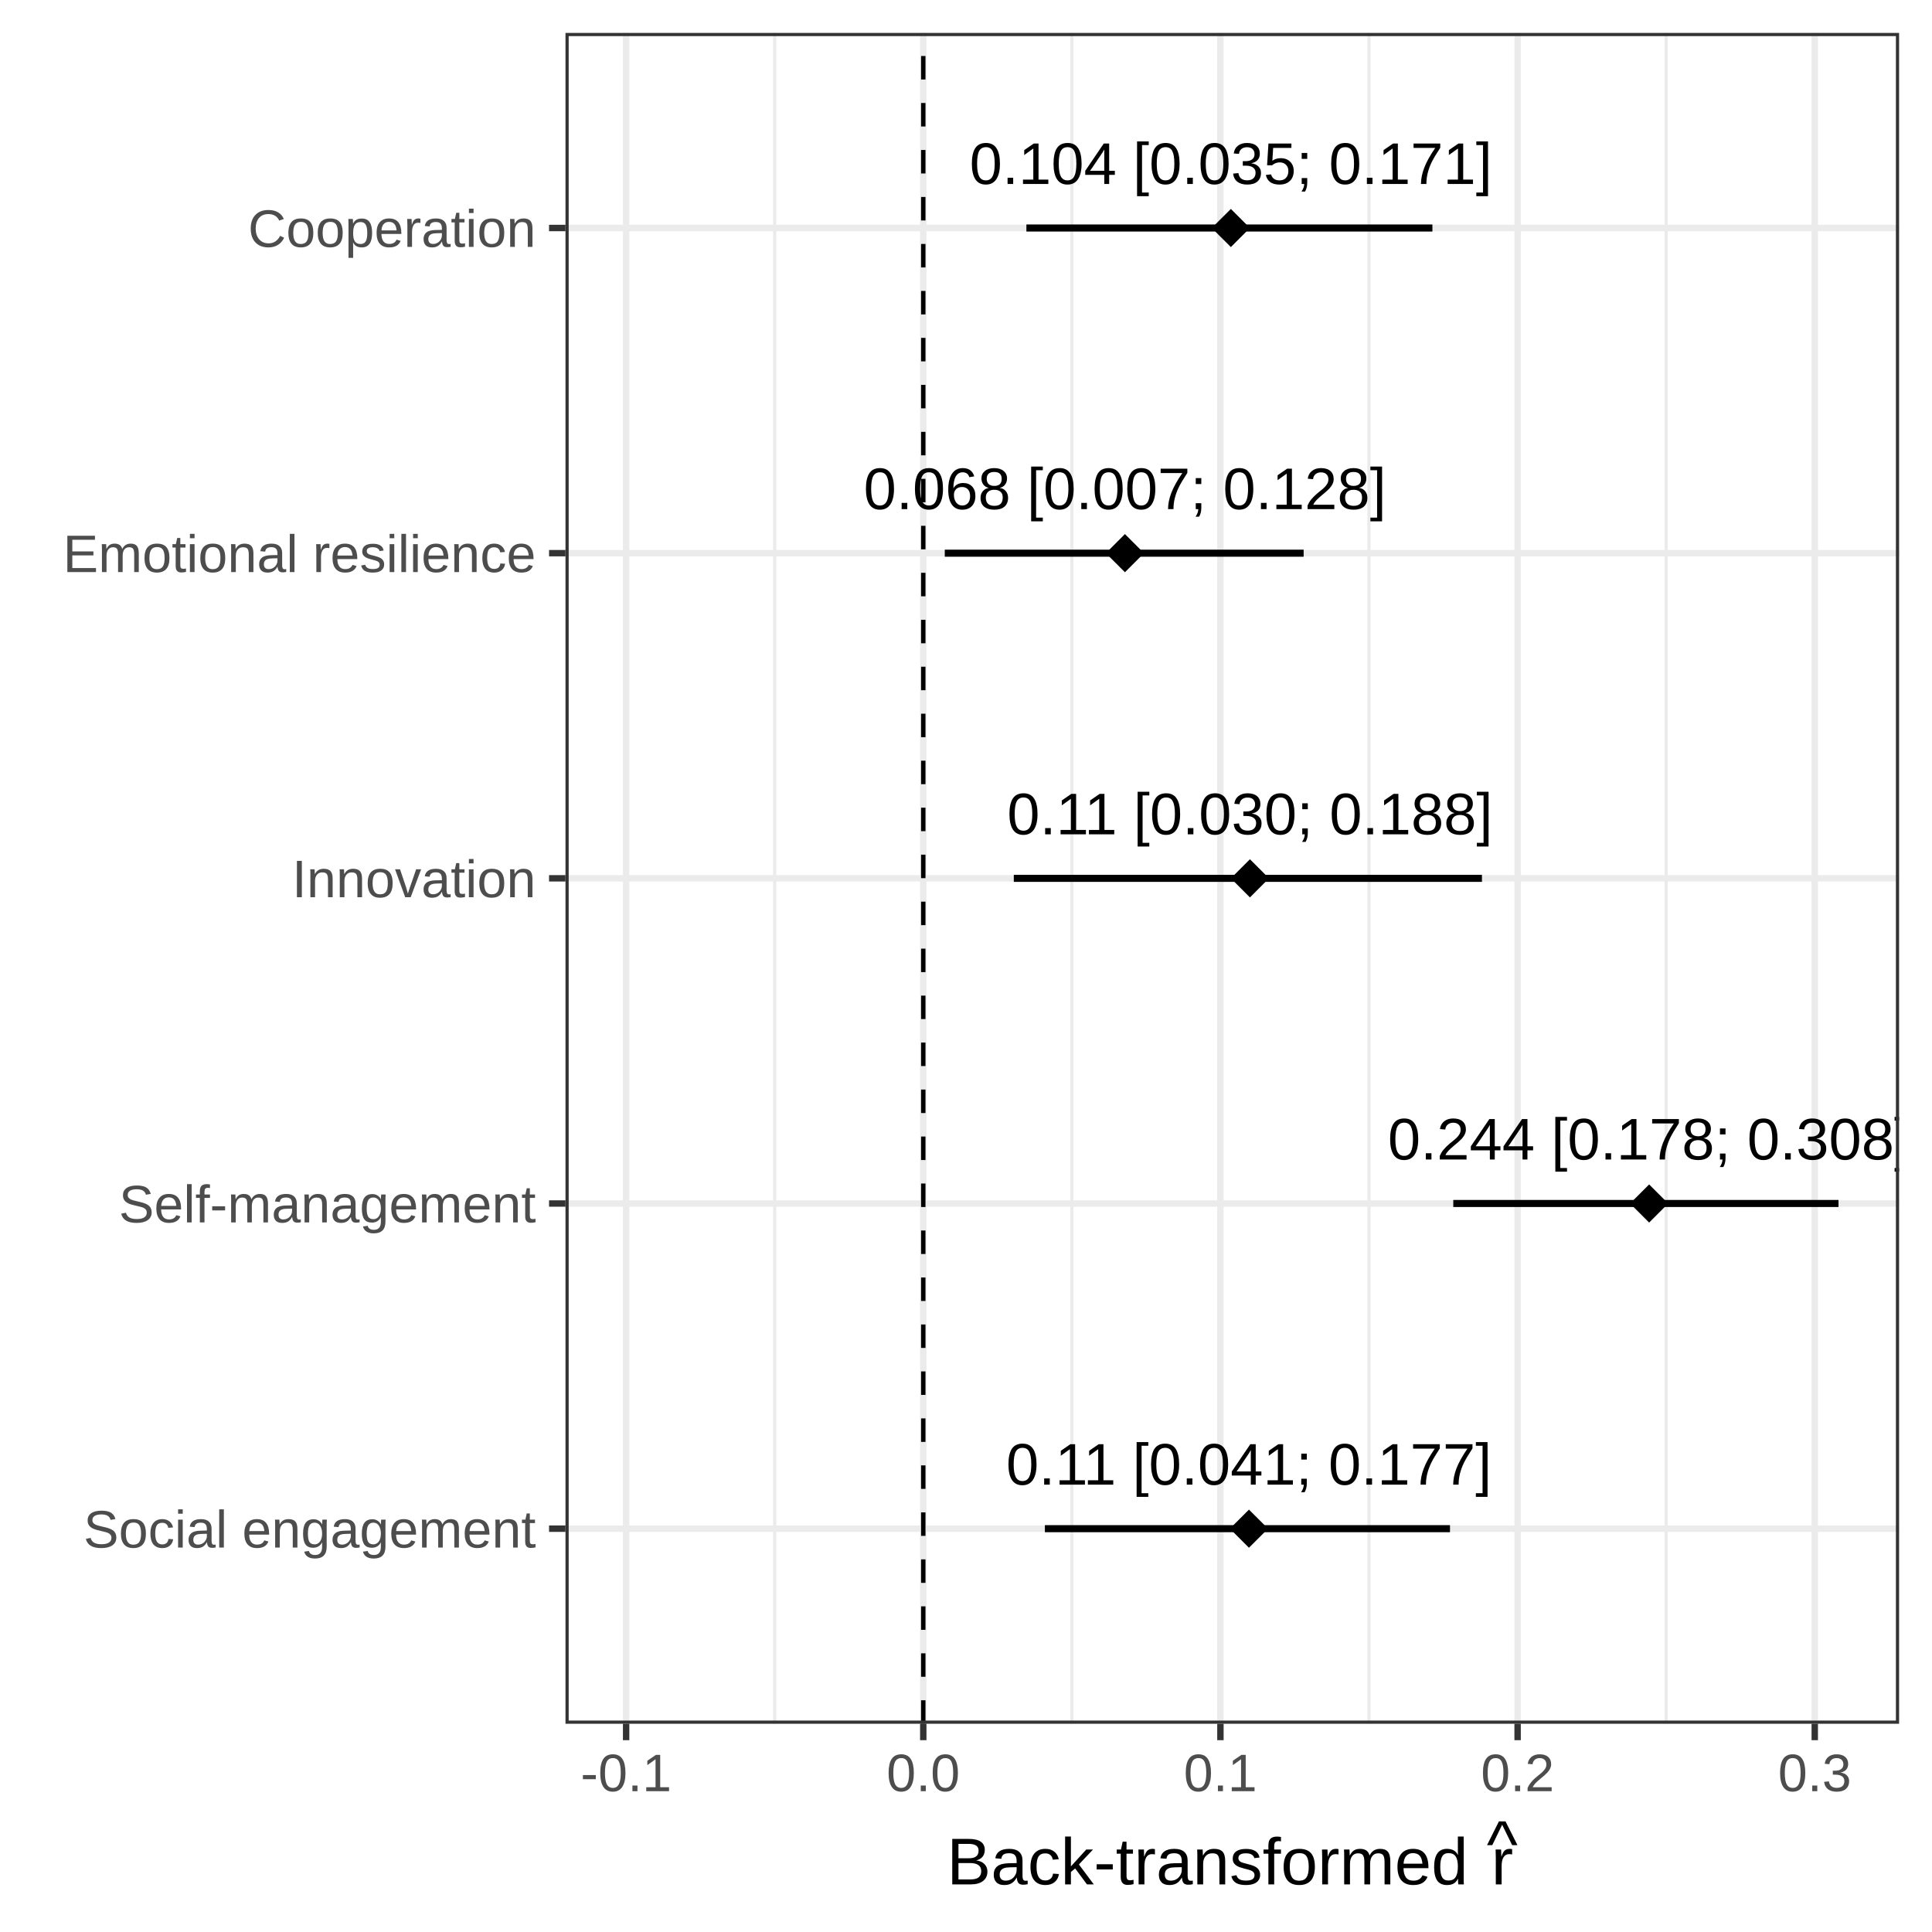
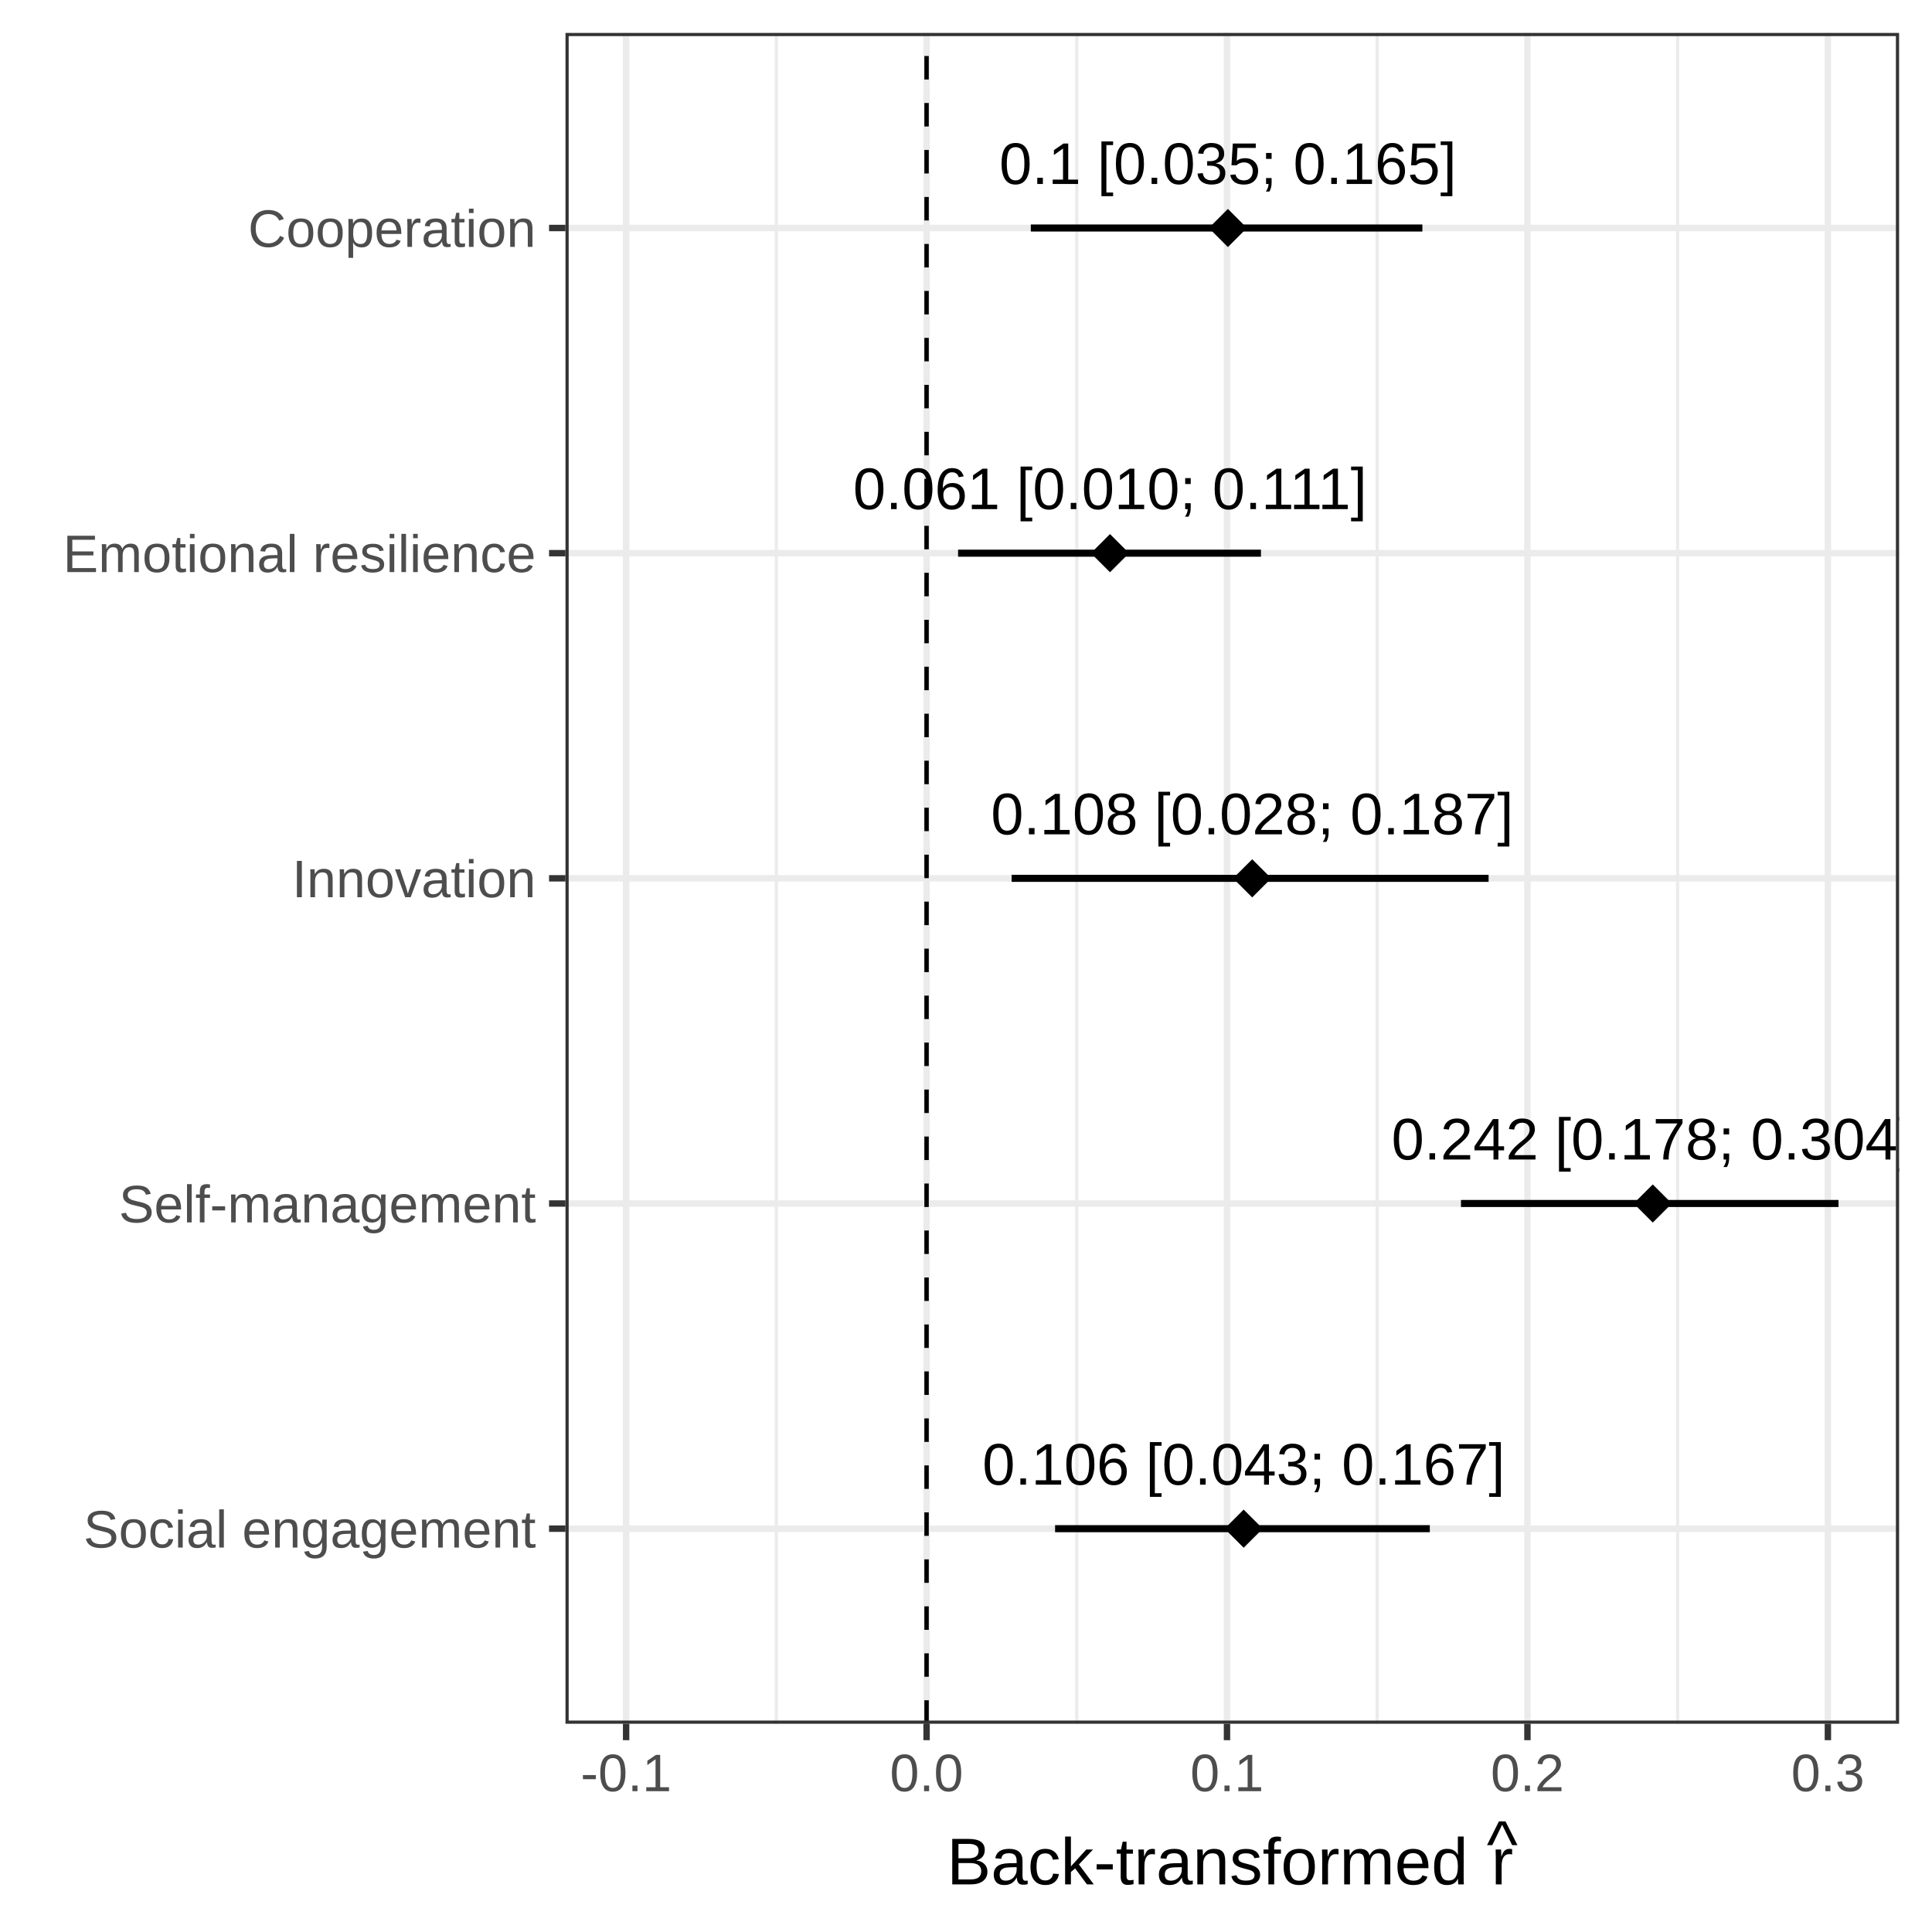
<svg xmlns="http://www.w3.org/2000/svg" width="468.00pt" height="468.00pt" viewBox="0 0 468.00 468.00">
  <g class="svglite">
    <defs>
      <style type="text/css">
    .svglite line, .svglite polyline, .svglite polygon, .svglite path, .svglite rect, .svglite circle {
      fill: none;
      stroke: #000000;
      stroke-linecap: round;
      stroke-linejoin: round;
      stroke-miterlimit: 10.00;
    }
    .svglite text {
      white-space: pre;
    }
    .svglite g.glyphgroup path {
      fill: inherit;
      stroke: none;
    }
  </style>
    </defs>
    <rect width="100%" height="100%" style="stroke: none; fill: #FFFFFF;" />
    <defs>
      <clipPath id="cpMC4wMHw0NjguMDB8MC4wMHw0NjguMDA=">
        <rect x="0.00" y="0.00" width="468.00" height="468.00" />
      </clipPath>
    </defs>
    <g clip-path="url(#cpMC4wMHw0NjguMDB8MC4wMHw0NjguMDA=)">
      <rect x="0.00" y="-0" width="468.00" height="468.00" style="stroke-width: 1.55; stroke: #FFFFFF; fill: #FFFFFF;" />
    </g>
    <defs>
      <clipPath id="cpMTM2Ljk4fDQ2MC4wM3w3Ljk3fDQxNy41Ng==">
        <rect x="136.98" y="7.97" width="323.05" height="409.59" />
      </clipPath>
    </defs>
    <g clip-path="url(#cpMTM2Ljk4fDQ2MC4wM3w3Ljk3fDQxNy41Ng==)">
      <rect x="136.98" y="7.97" width="323.05" height="409.59" style="stroke-width: 1.55; stroke: none; fill: #FFFFFF;" />
-       <polyline points="187.66,417.56 187.66,7.97 " style="stroke-width: 0.78; stroke: #EBEBEB; stroke-linecap: butt;" />
-       <polyline points="259.64,417.56 259.64,7.97 " style="stroke-width: 0.78; stroke: #EBEBEB; stroke-linecap: butt;" />
-       <polyline points="331.62,417.56 331.62,7.97 " style="stroke-width: 0.78; stroke: #EBEBEB; stroke-linecap: butt;" />
-       <polyline points="403.61,417.56 403.61,7.97 " style="stroke-width: 0.78; stroke: #EBEBEB; stroke-linecap: butt;" />
+       <polyline points="188.06,417.56 188.06,7.97 " style="stroke-width: 0.78; stroke: #EBEBEB; stroke-linecap: butt;" />
+       <polyline points="260.84,417.56 260.84,7.97 " style="stroke-width: 0.78; stroke: #EBEBEB; stroke-linecap: butt;" />
+       <polyline points="333.61,417.56 333.61,7.97 " style="stroke-width: 0.78; stroke: #EBEBEB; stroke-linecap: butt;" />
+       <polyline points="406.39,417.56 406.39,7.97 " style="stroke-width: 0.78; stroke: #EBEBEB; stroke-linecap: butt;" />
      <polyline points="136.98,370.30 460.03,370.30 " style="stroke-width: 1.55; stroke: #EBEBEB; stroke-linecap: butt;" />
      <polyline points="136.98,291.53 460.03,291.53 " style="stroke-width: 1.55; stroke: #EBEBEB; stroke-linecap: butt;" />
      <polyline points="136.98,212.76 460.03,212.76 " style="stroke-width: 1.55; stroke: #EBEBEB; stroke-linecap: butt;" />
      <polyline points="136.98,134.00 460.03,134.00 " style="stroke-width: 1.55; stroke: #EBEBEB; stroke-linecap: butt;" />
      <polyline points="136.98,55.23 460.03,55.23 " style="stroke-width: 1.55; stroke: #EBEBEB; stroke-linecap: butt;" />
      <polyline points="151.67,417.56 151.67,7.97 " style="stroke-width: 1.55; stroke: #EBEBEB; stroke-linecap: butt;" />
-       <polyline points="223.65,417.56 223.65,7.97 " style="stroke-width: 1.55; stroke: #EBEBEB; stroke-linecap: butt;" />
-       <polyline points="295.63,417.56 295.63,7.97 " style="stroke-width: 1.55; stroke: #EBEBEB; stroke-linecap: butt;" />
-       <polyline points="367.62,417.56 367.62,7.97 " style="stroke-width: 1.55; stroke: #EBEBEB; stroke-linecap: butt;" />
-       <polyline points="439.60,417.56 439.60,7.97 " style="stroke-width: 1.55; stroke: #EBEBEB; stroke-linecap: butt;" />
-       <polygon points="293.53,55.23 298.16,50.61 302.78,55.23 298.16,59.85 " style="stroke-width: 0.71; stroke: none; fill: #000000;" />
-       <polygon points="267.88,134.00 272.50,129.37 277.12,134.00 272.50,138.62 " style="stroke-width: 0.71; stroke: none; fill: #000000;" />
-       <polygon points="298.16,212.76 302.78,208.14 307.40,212.76 302.78,217.39 " style="stroke-width: 0.71; stroke: none; fill: #000000;" />
-       <polygon points="394.86,291.53 399.48,286.91 404.10,291.53 399.48,296.15 " style="stroke-width: 0.71; stroke: none; fill: #000000;" />
-       <polygon points="297.92,370.30 302.54,365.68 307.17,370.30 302.54,374.92 " style="stroke-width: 0.71; stroke: none; fill: #000000;" />
-       <polyline points="346.98,55.23 346.98,55.23 " style="stroke-width: 1.71; stroke-linecap: butt;" />
-       <polyline points="346.98,55.23 248.63,55.23 " style="stroke-width: 1.71; stroke-linecap: butt;" />
-       <polyline points="248.63,55.23 248.63,55.23 " style="stroke-width: 1.71; stroke-linecap: butt;" />
-       <polyline points="315.79,134.00 315.79,134.00 " style="stroke-width: 1.71; stroke-linecap: butt;" />
-       <polyline points="315.79,134.00 228.86,134.00 " style="stroke-width: 1.71; stroke-linecap: butt;" />
-       <polyline points="228.86,134.00 228.86,134.00 " style="stroke-width: 1.71; stroke-linecap: butt;" />
-       <polyline points="358.98,212.76 358.98,212.76 " style="stroke-width: 1.71; stroke-linecap: butt;" />
-       <polyline points="358.98,212.76 245.58,212.76 " style="stroke-width: 1.71; stroke-linecap: butt;" />
-       <polyline points="245.58,212.76 245.58,212.76 " style="stroke-width: 1.71; stroke-linecap: butt;" />
+       <polyline points="224.45,417.56 224.45,7.97 " style="stroke-width: 1.55; stroke: #EBEBEB; stroke-linecap: butt;" />
+       <polyline points="297.22,417.56 297.22,7.97 " style="stroke-width: 1.55; stroke: #EBEBEB; stroke-linecap: butt;" />
+       <polyline points="370.00,417.56 370.00,7.97 " style="stroke-width: 1.55; stroke: #EBEBEB; stroke-linecap: butt;" />
+       <polyline points="442.78,417.56 442.78,7.97 " style="stroke-width: 1.55; stroke: #EBEBEB; stroke-linecap: butt;" />
+       <polygon points="292.82,55.23 297.44,50.61 302.06,55.23 297.44,59.85 " style="stroke-width: 0.71; stroke: none; fill: #000000;" />
+       <polygon points="264.26,134.00 268.88,129.37 273.50,134.00 268.88,138.62 " style="stroke-width: 0.71; stroke: none; fill: #000000;" />
+       <polygon points="298.70,212.76 303.33,208.14 307.95,212.76 303.33,217.39 " style="stroke-width: 0.71; stroke: none; fill: #000000;" />
+       <polygon points="395.74,291.53 400.36,286.91 404.98,291.53 400.36,296.15 " style="stroke-width: 0.71; stroke: none; fill: #000000;" />
+       <polygon points="296.64,370.30 301.26,365.68 305.89,370.30 301.26,374.92 " style="stroke-width: 0.71; stroke: none; fill: #000000;" />
+       <polyline points="344.55,55.23 344.55,55.23 " style="stroke-width: 1.71; stroke-linecap: butt;" />
+       <polyline points="344.55,55.23 249.70,55.23 " style="stroke-width: 1.71; stroke-linecap: butt;" />
+       <polyline points="249.70,55.23 249.70,55.23 " style="stroke-width: 1.71; stroke-linecap: butt;" />
+       <polyline points="305.45,134.00 305.45,134.00 " style="stroke-width: 1.71; stroke-linecap: butt;" />
+       <polyline points="305.45,134.00 232.08,134.00 " style="stroke-width: 1.71; stroke-linecap: butt;" />
+       <polyline points="232.08,134.00 232.08,134.00 " style="stroke-width: 1.71; stroke-linecap: butt;" />
+       <polyline points="360.59,212.76 360.59,212.76 " style="stroke-width: 1.71; stroke-linecap: butt;" />
+       <polyline points="360.59,212.76 245.05,212.76 " style="stroke-width: 1.71; stroke-linecap: butt;" />
+       <polyline points="245.05,212.76 245.05,212.76 " style="stroke-width: 1.71; stroke-linecap: butt;" />
      <polyline points="445.35,291.53 445.35,291.53 " style="stroke-width: 1.71; stroke-linecap: butt;" />
-       <polyline points="445.35,291.53 352.04,291.53 " style="stroke-width: 1.71; stroke-linecap: butt;" />
-       <polyline points="352.04,291.53 352.04,291.53 " style="stroke-width: 1.71; stroke-linecap: butt;" />
-       <polyline points="351.24,370.30 351.24,370.30 " style="stroke-width: 1.71; stroke-linecap: butt;" />
-       <polyline points="351.24,370.30 253.11,370.30 " style="stroke-width: 1.71; stroke-linecap: butt;" />
-       <polyline points="253.11,370.30 253.11,370.30 " style="stroke-width: 1.71; stroke-linecap: butt;" />
-       <line x1="223.65" y1="417.56" x2="223.65" y2="7.97" style="stroke-width: 1.07; stroke-dasharray: 5.69,5.69; stroke-linecap: butt;" />
-       <text x="298.16" y="44.57" text-anchor="middle" style="font-size: 14.23px; font-family: &quot;Arial&quot;;" textLength="126.50px" lengthAdjust="spacingAndGlyphs">0.104 [0.035; 0.171]</text>
-       <text x="272.50" y="123.33" text-anchor="middle" style="font-size: 14.23px; font-family: &quot;Arial&quot;;" textLength="126.50px" lengthAdjust="spacingAndGlyphs">0.068 [0.007; 0.128]</text>
-       <text x="302.78" y="202.10" text-anchor="middle" style="font-size: 14.23px; font-family: &quot;Arial&quot;;" textLength="117.53px" lengthAdjust="spacingAndGlyphs">0.11 [0.030; 0.188]</text>
-       <text x="399.48" y="280.87" text-anchor="middle" style="font-size: 14.23px; font-family: &quot;Arial&quot;;" textLength="126.50px" lengthAdjust="spacingAndGlyphs">0.244 [0.178; 0.308]</text>
-       <text x="302.54" y="359.64" text-anchor="middle" style="font-size: 14.23px; font-family: &quot;Arial&quot;;" textLength="117.53px" lengthAdjust="spacingAndGlyphs">0.11 [0.041; 0.177]</text>
+       <polyline points="445.35,291.53 353.90,291.53 " style="stroke-width: 1.71; stroke-linecap: butt;" />
+       <polyline points="353.90,291.53 353.90,291.53 " style="stroke-width: 1.71; stroke-linecap: butt;" />
+       <polyline points="346.35,370.30 346.35,370.30 " style="stroke-width: 1.71; stroke-linecap: butt;" />
+       <polyline points="346.35,370.30 255.58,370.30 " style="stroke-width: 1.71; stroke-linecap: butt;" />
+       <polyline points="255.58,370.30 255.58,370.30 " style="stroke-width: 1.71; stroke-linecap: butt;" />
+       <line x1="224.45" y1="417.56" x2="224.45" y2="7.97" style="stroke-width: 1.07; stroke-dasharray: 5.69,5.69; stroke-linecap: butt;" />
+       <text x="297.44" y="44.57" text-anchor="middle" style="font-size: 14.23px; font-family: &quot;Arial&quot;;" textLength="110.69px" lengthAdjust="spacingAndGlyphs">0.1 [0.035; 0.165]</text>
+       <text x="268.88" y="123.33" text-anchor="middle" style="font-size: 14.23px; font-family: &quot;Arial&quot;;" textLength="124.38px" lengthAdjust="spacingAndGlyphs">0.061 [0.010; 0.111]</text>
+       <text x="303.33" y="202.10" text-anchor="middle" style="font-size: 14.23px; font-family: &quot;Arial&quot;;" textLength="126.50px" lengthAdjust="spacingAndGlyphs">0.108 [0.028; 0.187]</text>
+       <text x="400.36" y="280.87" text-anchor="middle" style="font-size: 14.23px; font-family: &quot;Arial&quot;;" textLength="126.50px" lengthAdjust="spacingAndGlyphs">0.242 [0.178; 0.304]</text>
+       <text x="301.26" y="359.64" text-anchor="middle" style="font-size: 14.23px; font-family: &quot;Arial&quot;;" textLength="126.50px" lengthAdjust="spacingAndGlyphs">0.106 [0.043; 0.167]</text>
      <rect x="136.98" y="7.97" width="323.05" height="409.59" style="stroke-width: 1.55; stroke: #333333;" />
    </g>
    <g clip-path="url(#cpMC4wMHw0NjguMDB8MC4wMHw0NjguMDA=)">
      <text x="129.81" y="374.88" text-anchor="end" style="font-size: 12.80px;fill: #4D4D4D; font-family: &quot;Arial&quot;;" textLength="109.50px" lengthAdjust="spacingAndGlyphs">Social engagement</text>
      <text x="129.81" y="296.11" text-anchor="end" style="font-size: 12.80px;fill: #4D4D4D; font-family: &quot;Arial&quot;;" textLength="100.95px" lengthAdjust="spacingAndGlyphs">Self-management</text>
      <text x="129.81" y="217.34" text-anchor="end" style="font-size: 12.80px;fill: #4D4D4D; font-family: &quot;Arial&quot;;" textLength="59.03px" lengthAdjust="spacingAndGlyphs">Innovation</text>
      <text x="129.81" y="138.58" text-anchor="end" style="font-size: 12.80px;fill: #4D4D4D; font-family: &quot;Arial&quot;;" textLength="114.48px" lengthAdjust="spacingAndGlyphs">Emotional resilience</text>
      <text x="129.81" y="59.81" text-anchor="end" style="font-size: 12.80px;fill: #4D4D4D; font-family: &quot;Arial&quot;;" textLength="69.67px" lengthAdjust="spacingAndGlyphs">Cooperation</text>
      <polyline points="133.00,370.30 136.98,370.30 " style="stroke-width: 1.55; stroke: #333333; stroke-linecap: butt;" />
      <polyline points="133.00,291.53 136.98,291.53 " style="stroke-width: 1.55; stroke: #333333; stroke-linecap: butt;" />
      <polyline points="133.00,212.76 136.98,212.76 " style="stroke-width: 1.55; stroke: #333333; stroke-linecap: butt;" />
      <polyline points="133.00,134.00 136.98,134.00 " style="stroke-width: 1.55; stroke: #333333; stroke-linecap: butt;" />
      <polyline points="133.00,55.23 136.98,55.23 " style="stroke-width: 1.55; stroke: #333333; stroke-linecap: butt;" />
      <polyline points="151.67,421.54 151.67,417.56 " style="stroke-width: 1.55; stroke: #333333; stroke-linecap: butt;" />
-       <polyline points="223.65,421.54 223.65,417.56 " style="stroke-width: 1.55; stroke: #333333; stroke-linecap: butt;" />
-       <polyline points="295.63,421.54 295.63,417.56 " style="stroke-width: 1.55; stroke: #333333; stroke-linecap: butt;" />
-       <polyline points="367.62,421.54 367.62,417.56 " style="stroke-width: 1.55; stroke: #333333; stroke-linecap: butt;" />
-       <polyline points="439.60,421.54 439.60,417.56 " style="stroke-width: 1.55; stroke: #333333; stroke-linecap: butt;" />
+       <polyline points="224.45,421.54 224.45,417.56 " style="stroke-width: 1.55; stroke: #333333; stroke-linecap: butt;" />
+       <polyline points="297.22,421.54 297.22,417.56 " style="stroke-width: 1.55; stroke: #333333; stroke-linecap: butt;" />
+       <polyline points="370.00,421.54 370.00,417.56 " style="stroke-width: 1.55; stroke: #333333; stroke-linecap: butt;" />
+       <polyline points="442.78,421.54 442.78,417.56 " style="stroke-width: 1.55; stroke: #333333; stroke-linecap: butt;" />
      <text x="151.67" y="433.89" text-anchor="middle" style="font-size: 12.80px;fill: #4D4D4D; font-family: &quot;Arial&quot;;" textLength="22.05px" lengthAdjust="spacingAndGlyphs">-0.1</text>
-       <text x="223.65" y="433.89" text-anchor="middle" style="font-size: 12.80px;fill: #4D4D4D; font-family: &quot;Arial&quot;;" textLength="17.78px" lengthAdjust="spacingAndGlyphs">0.0</text>
-       <text x="295.63" y="433.89" text-anchor="middle" style="font-size: 12.80px;fill: #4D4D4D; font-family: &quot;Arial&quot;;" textLength="17.78px" lengthAdjust="spacingAndGlyphs">0.1</text>
-       <text x="367.62" y="433.89" text-anchor="middle" style="font-size: 12.80px;fill: #4D4D4D; font-family: &quot;Arial&quot;;" textLength="17.78px" lengthAdjust="spacingAndGlyphs">0.2</text>
-       <text x="439.60" y="433.89" text-anchor="middle" style="font-size: 12.80px;fill: #4D4D4D; font-family: &quot;Arial&quot;;" textLength="17.78px" lengthAdjust="spacingAndGlyphs">0.3</text>
+       <text x="224.45" y="433.89" text-anchor="middle" style="font-size: 12.80px;fill: #4D4D4D; font-family: &quot;Arial&quot;;" textLength="17.78px" lengthAdjust="spacingAndGlyphs">0.0</text>
+       <text x="297.22" y="433.89" text-anchor="middle" style="font-size: 12.80px;fill: #4D4D4D; font-family: &quot;Arial&quot;;" textLength="17.78px" lengthAdjust="spacingAndGlyphs">0.1</text>
+       <text x="370.00" y="433.89" text-anchor="middle" style="font-size: 12.80px;fill: #4D4D4D; font-family: &quot;Arial&quot;;" textLength="17.78px" lengthAdjust="spacingAndGlyphs">0.2</text>
+       <text x="442.78" y="433.89" text-anchor="middle" style="font-size: 12.80px;fill: #4D4D4D; font-family: &quot;Arial&quot;;" textLength="17.78px" lengthAdjust="spacingAndGlyphs">0.3</text>
      <text x="229.36" y="456.47" style="font-size: 16.00px; font-family: &quot;Arial&quot;;" textLength="130.78px" lengthAdjust="spacingAndGlyphs">Back-transformed </text>
      <text x="361.23" y="456.47" style="font-size: 16.00px; font-family: &quot;Arial&quot;;" textLength="5.33px" lengthAdjust="spacingAndGlyphs">r</text>
      <text x="360.14" y="452.22" style="font-size: 16.00px; font-family: &quot;Arial&quot;;" textLength="7.52px" lengthAdjust="spacingAndGlyphs">^</text>
    </g>
  </g>
</svg>
